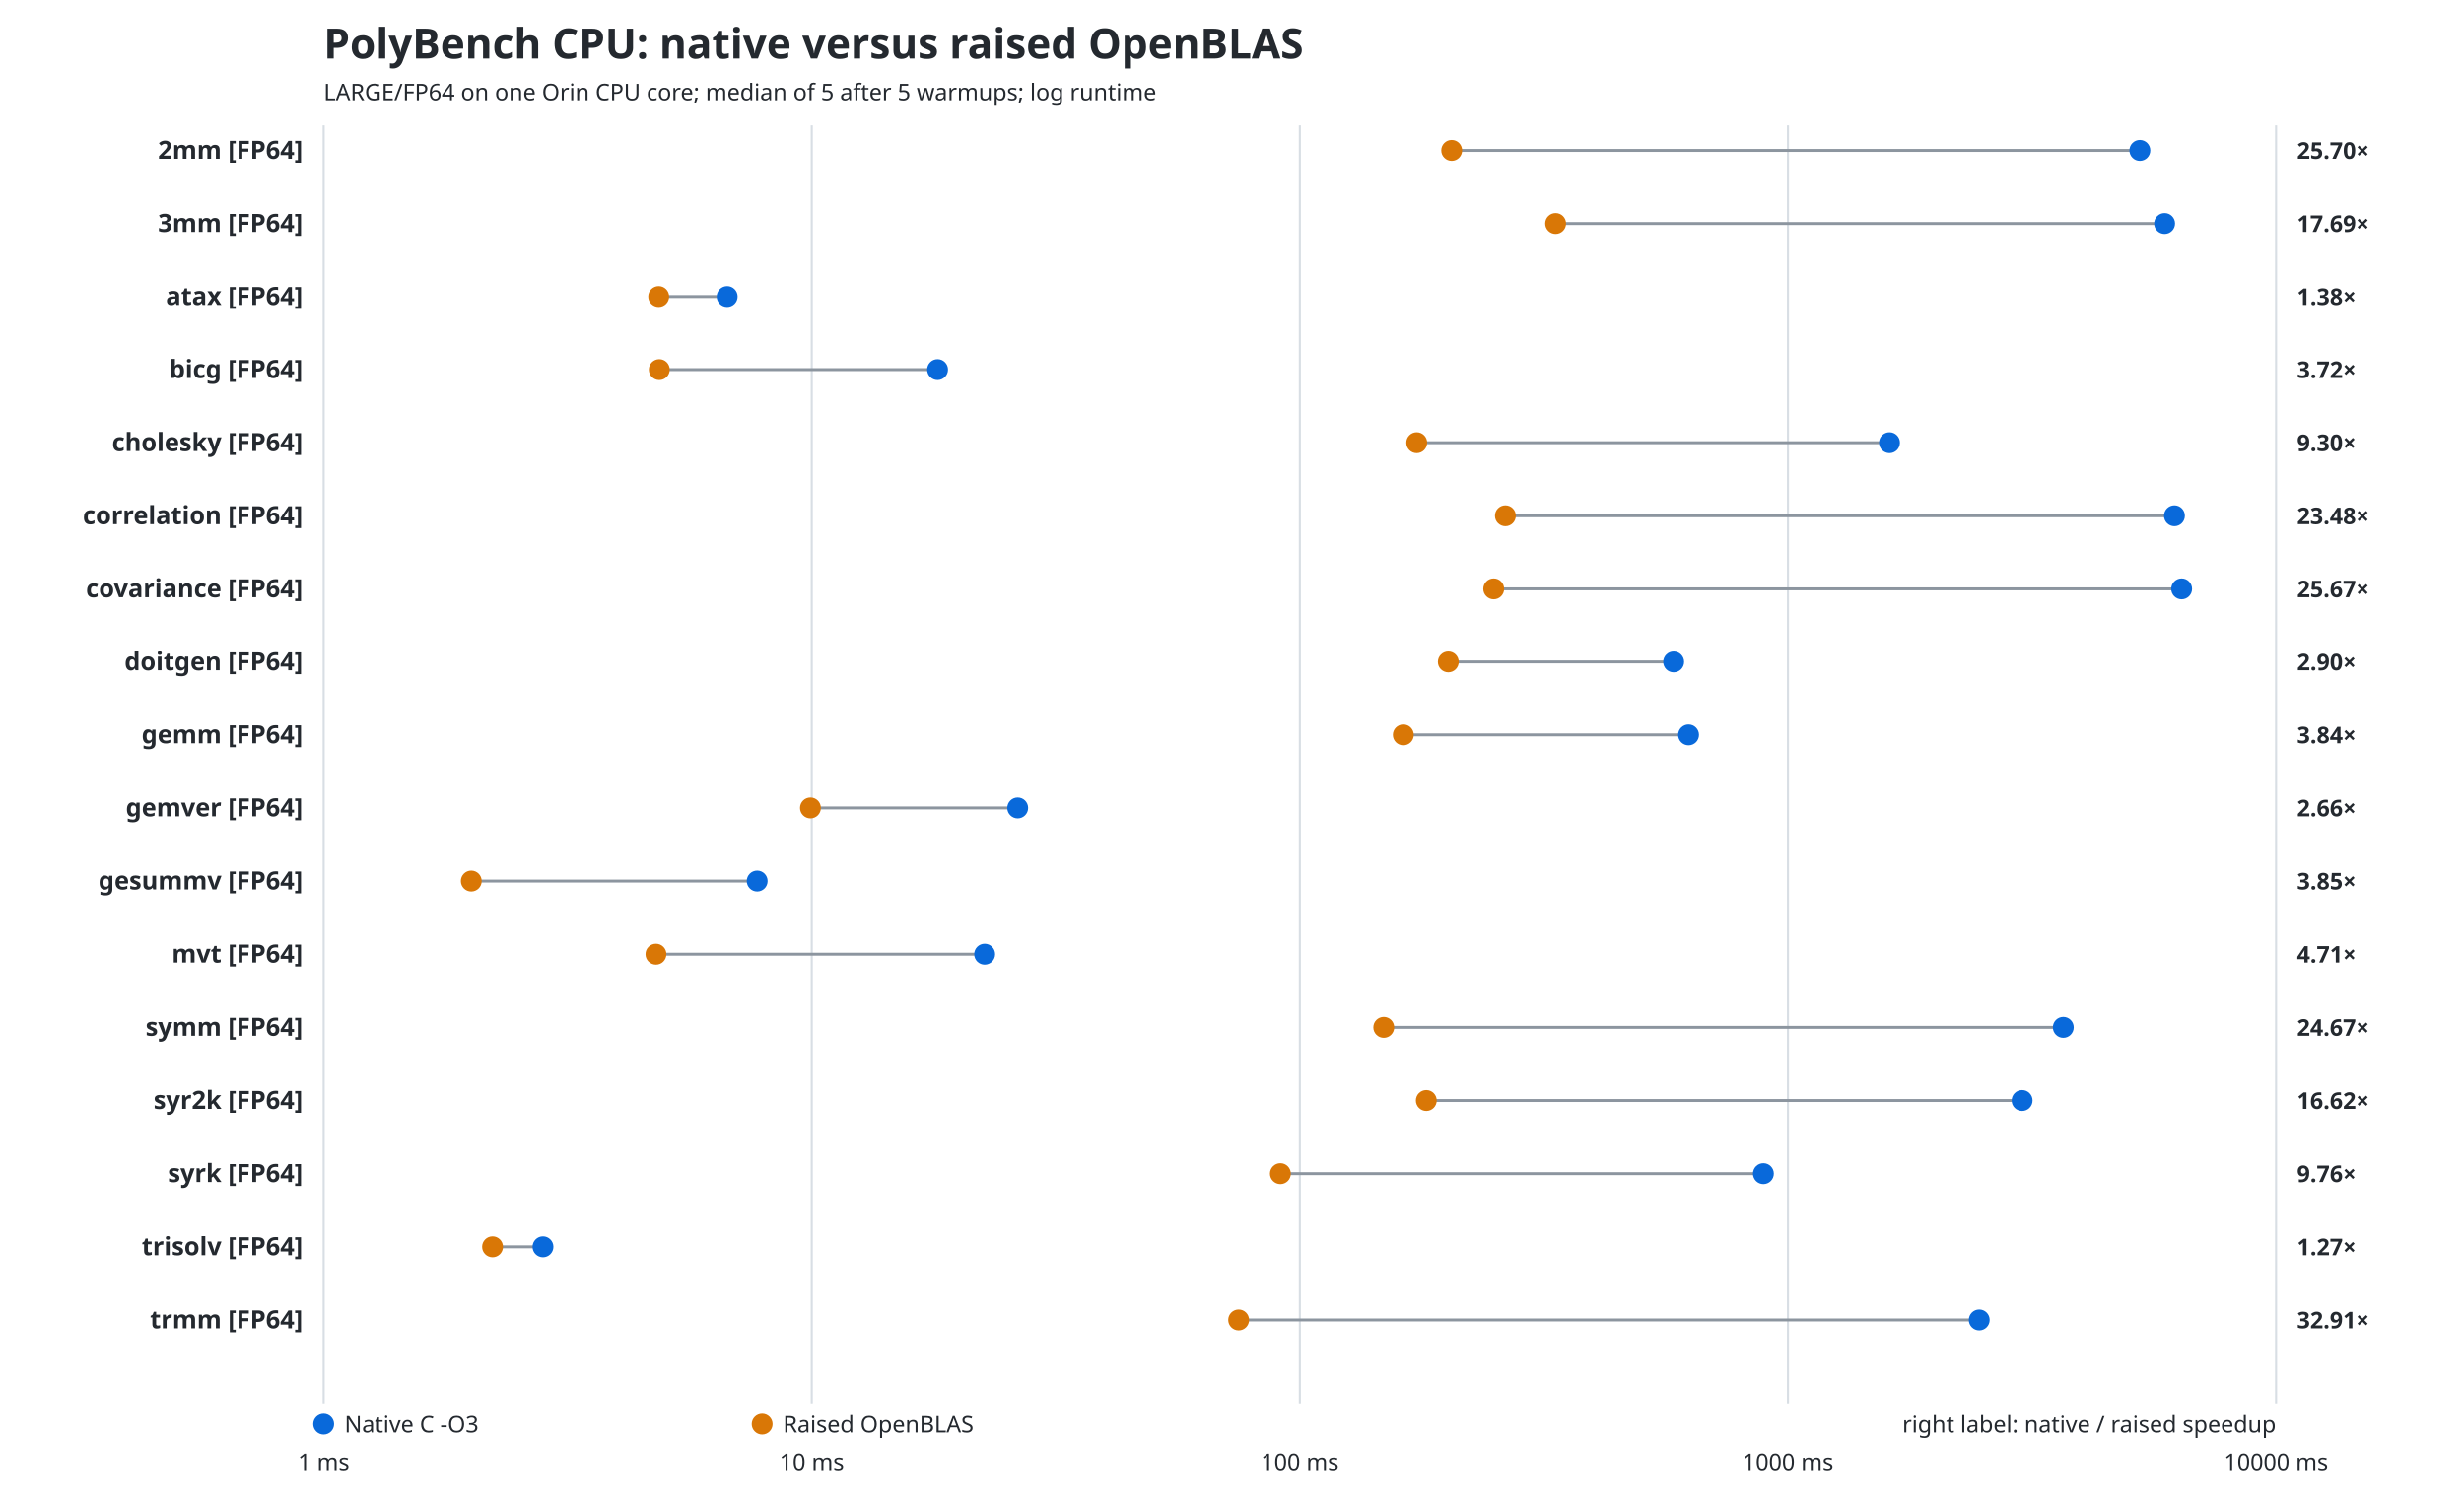
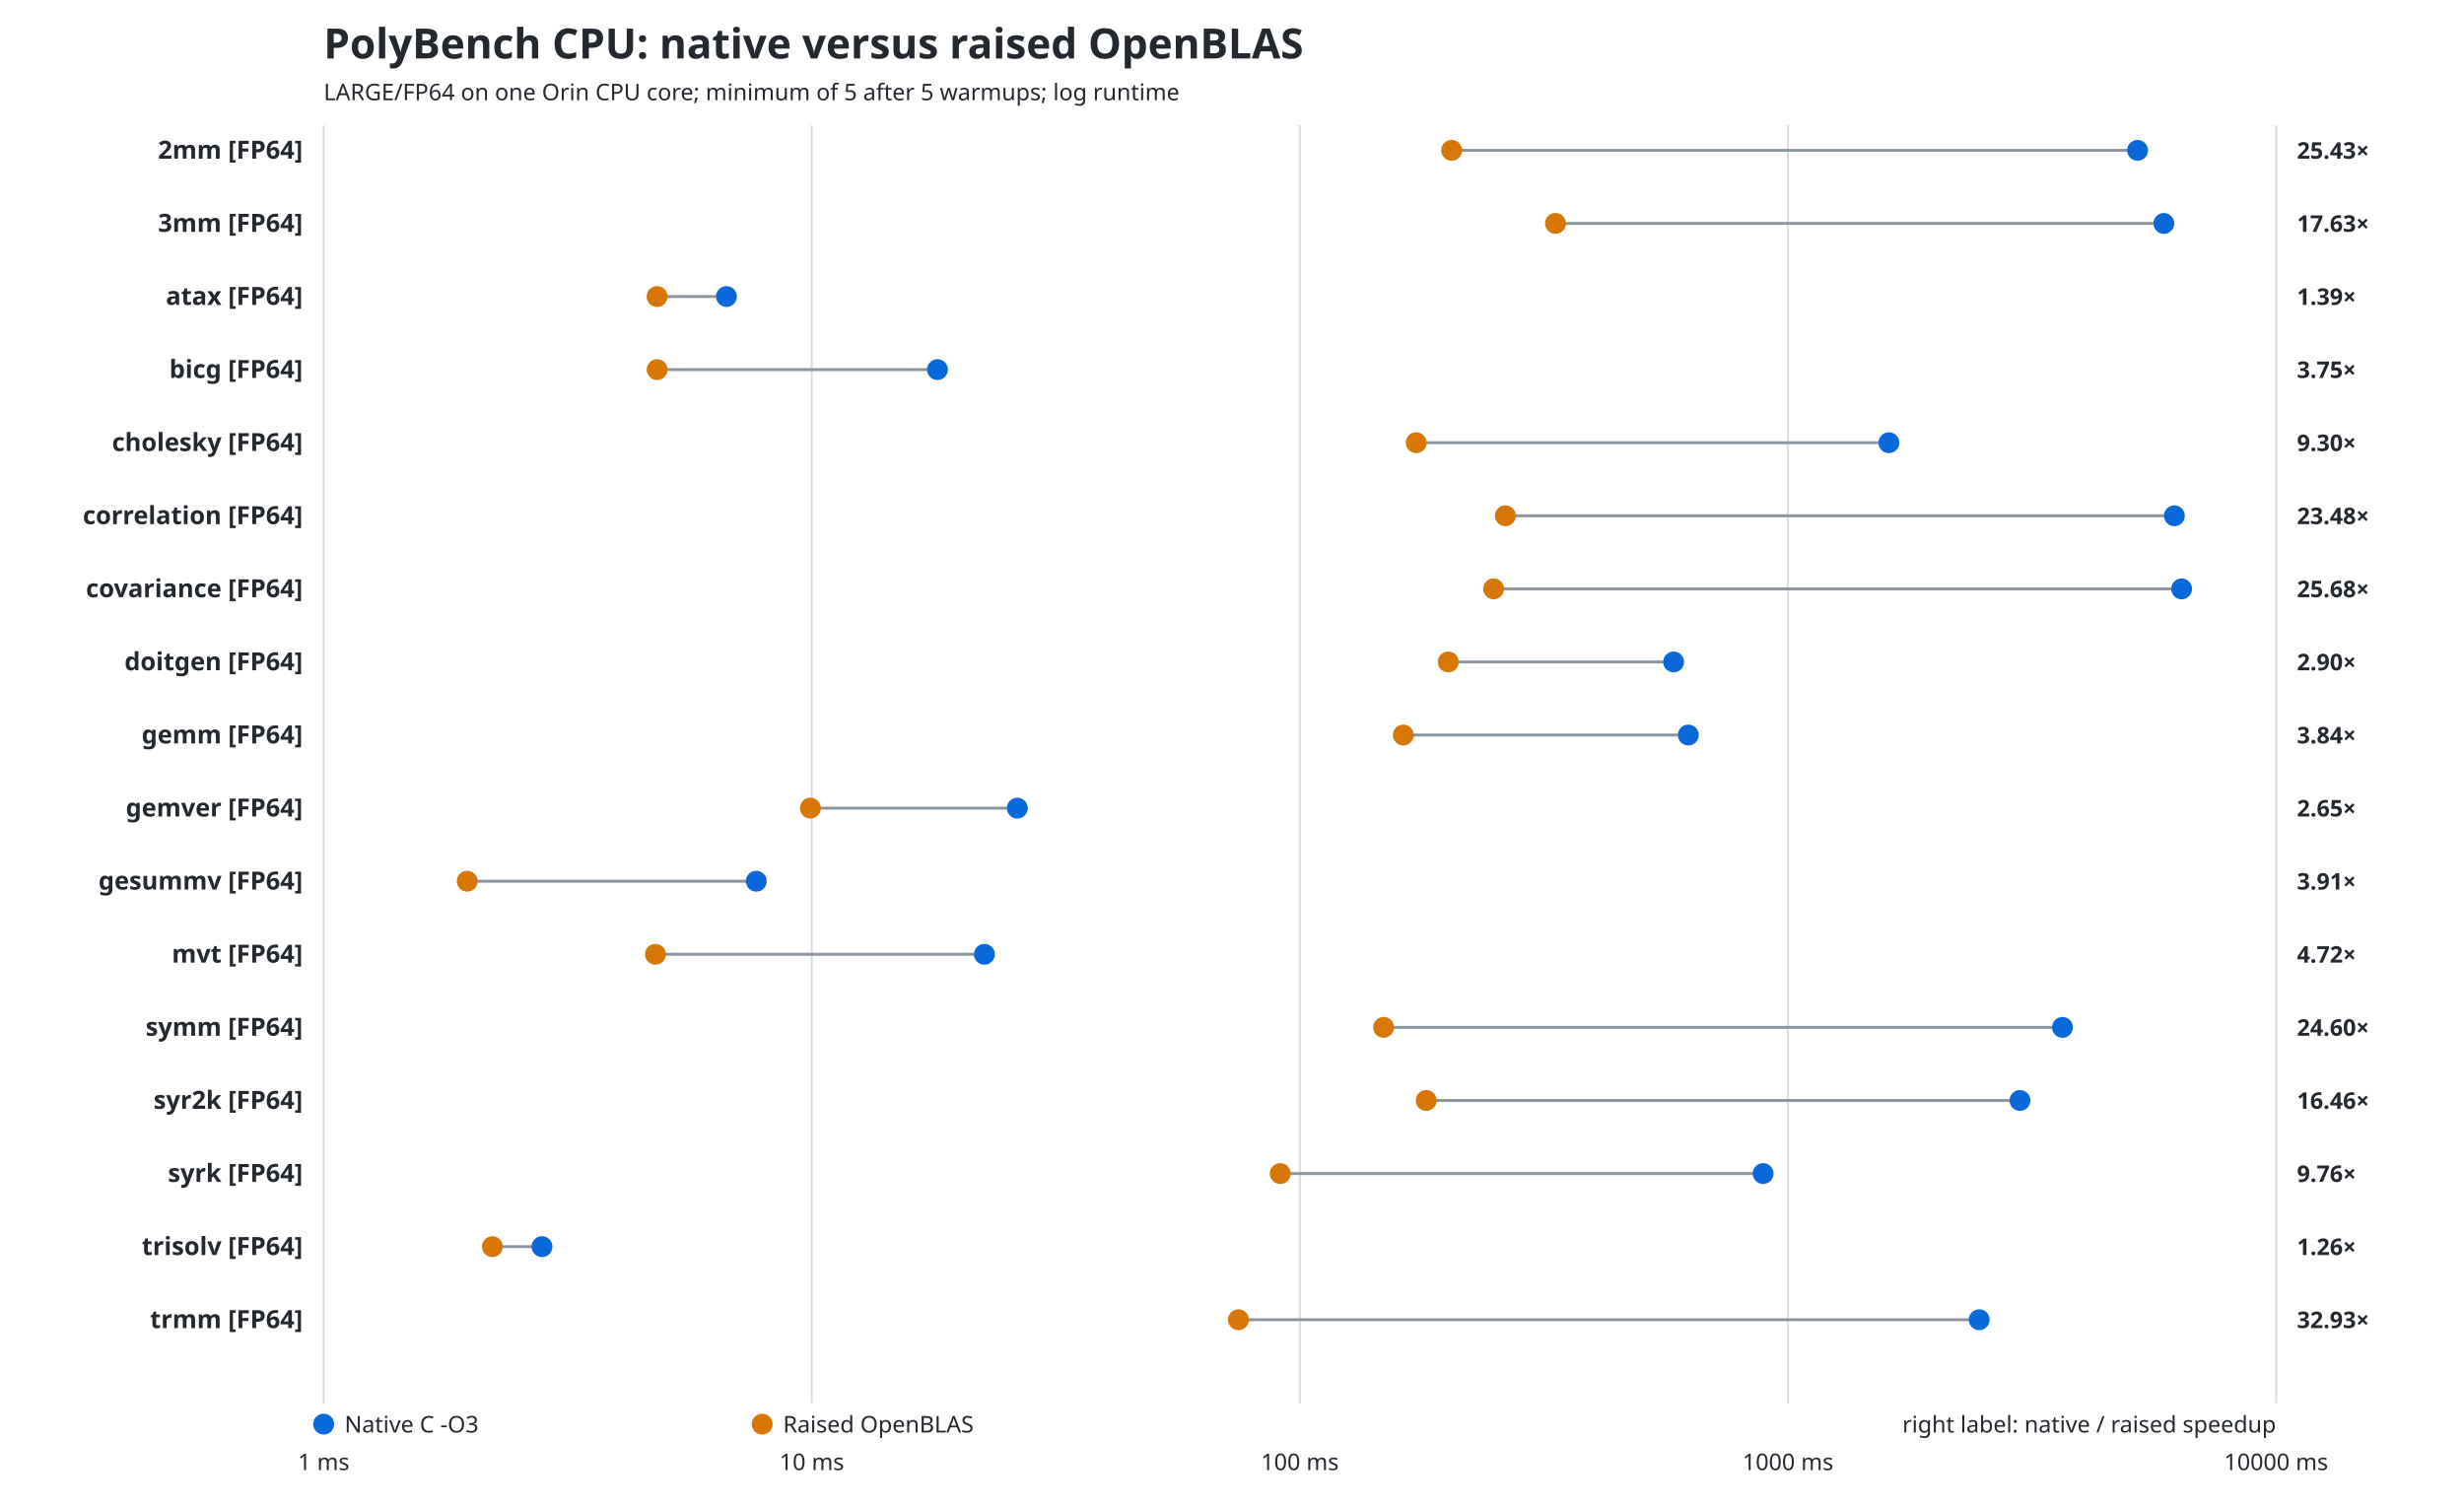
<svg xmlns="http://www.w3.org/2000/svg" viewBox="0 0 1180 722" role="img" aria-label="PolyBench CPU: native versus raised OpenBLAS">
  <style>text{font-family:system-ui,sans-serif;fill:#24292f}.title{font-size:20px;font-weight:700}.axis{font-size:11px}.kernel{font-size:12px;font-weight:600}.ratio{font-size:11px;font-weight:700}.grid{stroke:#d8dee4;stroke-width:1}.pair{stroke:#8c959f;stroke-width:1.4}</style>
  <text class="title" x="155" y="28">PolyBench CPU: native versus raised OpenBLAS</text>
-   <text class="axis" x="155" y="48">LARGE/FP64 on one Orin CPU core; median of 5 after 5 warmups; log runtime</text>
+   <text class="axis" x="155" y="48">LARGE/FP64 on one Orin CPU core; minimum of 5 after 5 warmups; log runtime</text>
  <line class="grid" x1="155.00" y1="60" x2="155.00" y2="672" />
  <text class="axis" x="155.00" y="704" text-anchor="middle">1 ms</text>
  <line class="grid" x1="388.75" y1="60" x2="388.75" y2="672" />
  <text class="axis" x="388.75" y="704" text-anchor="middle">10 ms</text>
  <line class="grid" x1="622.50" y1="60" x2="622.50" y2="672" />
  <text class="axis" x="622.50" y="704" text-anchor="middle">100 ms</text>
  <line class="grid" x1="856.25" y1="60" x2="856.25" y2="672" />
  <text class="axis" x="856.25" y="704" text-anchor="middle">1000 ms</text>
  <line class="grid" x1="1090.00" y1="60" x2="1090.00" y2="672" />
  <text class="axis" x="1090.00" y="704" text-anchor="middle">10000 ms</text>
  <text class="kernel" x="145" y="76" text-anchor="end">2mm [FP64]</text>
-   <line class="pair" x1="1024.78" y1="72" x2="695.22" y2="72" />
-   <circle cx="1024.78" cy="72" r="5" fill="#0969da" />
-   <circle cx="695.22" cy="72" r="5" fill="#d97706" />
-   <text class="ratio" x="1100" y="76">25.70×</text>
+   <line class="pair" x1="1023.67" y1="72" x2="695.19" y2="72" />
+   <circle cx="1023.67" cy="72" r="5" fill="#0969da" />
+   <circle cx="695.19" cy="72" r="5" fill="#d97706" />
+   <text class="ratio" x="1100" y="76">25.43×</text>
  <text class="kernel" x="145" y="111" text-anchor="end">3mm [FP64]</text>
-   <line class="pair" x1="1036.62" y1="107" x2="744.98" y2="107" />
-   <circle cx="1036.62" cy="107" r="5" fill="#0969da" />
-   <circle cx="744.98" cy="107" r="5" fill="#d97706" />
-   <text class="ratio" x="1100" y="111">17.69×</text>
+   <line class="pair" x1="1036.25" y1="107" x2="744.91" y2="107" />
+   <circle cx="1036.25" cy="107" r="5" fill="#0969da" />
+   <circle cx="744.91" cy="107" r="5" fill="#d97706" />
+   <text class="ratio" x="1100" y="111">17.63×</text>
  <text class="kernel" x="145" y="146" text-anchor="end">atax [FP64]</text>
-   <line class="pair" x1="348.23" y1="142" x2="315.44" y2="142" />
-   <circle cx="348.23" cy="142" r="5" fill="#0969da" />
-   <circle cx="315.44" cy="142" r="5" fill="#d97706" />
-   <text class="ratio" x="1100" y="146">1.38×</text>
+   <line class="pair" x1="347.90" y1="142" x2="314.68" y2="142" />
+   <circle cx="347.90" cy="142" r="5" fill="#0969da" />
+   <circle cx="314.68" cy="142" r="5" fill="#d97706" />
+   <text class="ratio" x="1100" y="146">1.39×</text>
  <text class="kernel" x="145" y="181" text-anchor="end">bicg [FP64]</text>
-   <line class="pair" x1="448.99" y1="177" x2="315.73" y2="177" />
-   <circle cx="448.99" cy="177" r="5" fill="#0969da" />
-   <circle cx="315.73" cy="177" r="5" fill="#d97706" />
-   <text class="ratio" x="1100" y="181">3.72×</text>
+   <line class="pair" x1="448.95" y1="177" x2="314.69" y2="177" />
+   <circle cx="448.95" cy="177" r="5" fill="#0969da" />
+   <circle cx="314.69" cy="177" r="5" fill="#d97706" />
+   <text class="ratio" x="1100" y="181">3.75×</text>
  <text class="kernel" x="145" y="216" text-anchor="end">cholesky [FP64]</text>
-   <line class="pair" x1="904.87" y1="212" x2="678.46" y2="212" />
-   <circle cx="904.87" cy="212" r="5" fill="#0969da" />
-   <circle cx="678.46" cy="212" r="5" fill="#d97706" />
+   <line class="pair" x1="904.59" y1="212" x2="678.22" y2="212" />
+   <circle cx="904.59" cy="212" r="5" fill="#0969da" />
+   <circle cx="678.22" cy="212" r="5" fill="#d97706" />
  <text class="ratio" x="1100" y="216">9.30×</text>
  <text class="kernel" x="145" y="251" text-anchor="end">correlation [FP64]</text>
-   <line class="pair" x1="1041.32" y1="247" x2="720.93" y2="247" />
-   <circle cx="1041.32" cy="247" r="5" fill="#0969da" />
-   <circle cx="720.93" cy="247" r="5" fill="#d97706" />
+   <line class="pair" x1="1041.30" y1="247" x2="720.92" y2="247" />
+   <circle cx="1041.30" cy="247" r="5" fill="#0969da" />
+   <circle cx="720.92" cy="247" r="5" fill="#d97706" />
  <text class="ratio" x="1100" y="251">23.48×</text>
  <text class="kernel" x="145" y="286" text-anchor="end">covariance [FP64]</text>
-   <line class="pair" x1="1044.78" y1="282" x2="715.33" y2="282" />
-   <circle cx="1044.78" cy="282" r="5" fill="#0969da" />
-   <circle cx="715.33" cy="282" r="5" fill="#d97706" />
-   <text class="ratio" x="1100" y="286">25.67×</text>
+   <line class="pair" x1="1044.77" y1="282" x2="715.27" y2="282" />
+   <circle cx="1044.77" cy="282" r="5" fill="#0969da" />
+   <circle cx="715.27" cy="282" r="5" fill="#d97706" />
+   <text class="ratio" x="1100" y="286">25.68×</text>
  <text class="kernel" x="145" y="321" text-anchor="end">doitgen [FP64]</text>
-   <line class="pair" x1="801.51" y1="317" x2="693.60" y2="317" />
-   <circle cx="801.51" cy="317" r="5" fill="#0969da" />
-   <circle cx="693.60" cy="317" r="5" fill="#d97706" />
+   <line class="pair" x1="801.49" y1="317" x2="693.57" y2="317" />
+   <circle cx="801.49" cy="317" r="5" fill="#0969da" />
+   <circle cx="693.57" cy="317" r="5" fill="#d97706" />
  <text class="ratio" x="1100" y="321">2.90×</text>
  <text class="kernel" x="145" y="356" text-anchor="end">gemm [FP64]</text>
-   <line class="pair" x1="808.64" y1="352" x2="672.05" y2="352" />
-   <circle cx="808.64" cy="352" r="5" fill="#0969da" />
-   <circle cx="672.05" cy="352" r="5" fill="#d97706" />
+   <line class="pair" x1="808.52" y1="352" x2="672.03" y2="352" />
+   <circle cx="808.52" cy="352" r="5" fill="#0969da" />
+   <circle cx="672.03" cy="352" r="5" fill="#d97706" />
  <text class="ratio" x="1100" y="356">3.84×</text>
  <text class="kernel" x="145" y="391" text-anchor="end">gemver [FP64]</text>
-   <line class="pair" x1="487.37" y1="387" x2="388.12" y2="387" />
-   <circle cx="487.37" cy="387" r="5" fill="#0969da" />
-   <circle cx="388.12" cy="387" r="5" fill="#d97706" />
-   <text class="ratio" x="1100" y="391">2.66×</text>
+   <line class="pair" x1="487.18" y1="387" x2="388.09" y2="387" />
+   <circle cx="487.18" cy="387" r="5" fill="#0969da" />
+   <circle cx="388.09" cy="387" r="5" fill="#d97706" />
+   <text class="ratio" x="1100" y="391">2.65×</text>
  <text class="kernel" x="145" y="426" text-anchor="end">gesummv [FP64]</text>
-   <line class="pair" x1="362.61" y1="422" x2="225.69" y2="422" />
-   <circle cx="362.61" cy="422" r="5" fill="#0969da" />
-   <circle cx="225.69" cy="422" r="5" fill="#d97706" />
-   <text class="ratio" x="1100" y="426">3.85×</text>
+   <line class="pair" x1="362.18" y1="422" x2="223.75" y2="422" />
+   <circle cx="362.18" cy="422" r="5" fill="#0969da" />
+   <circle cx="223.75" cy="422" r="5" fill="#d97706" />
+   <text class="ratio" x="1100" y="426">3.91×</text>
  <text class="kernel" x="145" y="461" text-anchor="end">mvt [FP64]</text>
-   <line class="pair" x1="471.55" y1="457" x2="314.13" y2="457" />
-   <circle cx="471.55" cy="457" r="5" fill="#0969da" />
-   <circle cx="314.13" cy="457" r="5" fill="#d97706" />
-   <text class="ratio" x="1100" y="461">4.71×</text>
+   <line class="pair" x1="471.42" y1="457" x2="313.89" y2="457" />
+   <circle cx="471.42" cy="457" r="5" fill="#0969da" />
+   <circle cx="313.89" cy="457" r="5" fill="#d97706" />
+   <text class="ratio" x="1100" y="461">4.72×</text>
  <text class="kernel" x="145" y="496" text-anchor="end">symm [FP64]</text>
-   <line class="pair" x1="988.11" y1="492" x2="662.69" y2="492" />
-   <circle cx="988.11" cy="492" r="5" fill="#0969da" />
-   <circle cx="662.69" cy="492" r="5" fill="#d97706" />
-   <text class="ratio" x="1100" y="496">24.67×</text>
+   <line class="pair" x1="987.71" y1="492" x2="662.60" y2="492" />
+   <circle cx="987.71" cy="492" r="5" fill="#0969da" />
+   <circle cx="662.60" cy="492" r="5" fill="#d97706" />
+   <text class="ratio" x="1100" y="496">24.60×</text>
  <text class="kernel" x="145" y="531" text-anchor="end">syr2k [FP64]</text>
-   <line class="pair" x1="968.38" y1="527" x2="683.05" y2="527" />
-   <circle cx="968.38" cy="527" r="5" fill="#0969da" />
-   <circle cx="683.05" cy="527" r="5" fill="#d97706" />
-   <text class="ratio" x="1100" y="531">16.62×</text>
+   <line class="pair" x1="967.35" y1="527" x2="683.01" y2="527" />
+   <circle cx="967.35" cy="527" r="5" fill="#0969da" />
+   <circle cx="683.01" cy="527" r="5" fill="#d97706" />
+   <text class="ratio" x="1100" y="531">16.46×</text>
  <text class="kernel" x="145" y="566" text-anchor="end">syrk [FP64]</text>
-   <line class="pair" x1="844.48" y1="562" x2="613.17" y2="562" />
-   <circle cx="844.48" cy="562" r="5" fill="#0969da" />
-   <circle cx="613.17" cy="562" r="5" fill="#d97706" />
+   <line class="pair" x1="844.36" y1="562" x2="613.10" y2="562" />
+   <circle cx="844.36" cy="562" r="5" fill="#0969da" />
+   <circle cx="613.10" cy="562" r="5" fill="#d97706" />
  <text class="ratio" x="1100" y="566">9.76×</text>
  <text class="kernel" x="145" y="601" text-anchor="end">trisolv [FP64]</text>
-   <line class="pair" x1="260.03" y1="597" x2="235.89" y2="597" />
-   <circle cx="260.03" cy="597" r="5" fill="#0969da" />
-   <circle cx="235.89" cy="597" r="5" fill="#d97706" />
-   <text class="ratio" x="1100" y="601">1.27×</text>
+   <line class="pair" x1="259.56" y1="597" x2="235.80" y2="597" />
+   <circle cx="259.56" cy="597" r="5" fill="#0969da" />
+   <circle cx="235.80" cy="597" r="5" fill="#d97706" />
+   <text class="ratio" x="1100" y="601">1.26×</text>
  <text class="kernel" x="145" y="636" text-anchor="end">trmm [FP64]</text>
-   <line class="pair" x1="947.85" y1="632" x2="593.19" y2="632" />
-   <circle cx="947.85" cy="632" r="5" fill="#0969da" />
-   <circle cx="593.19" cy="632" r="5" fill="#d97706" />
-   <text class="ratio" x="1100" y="636">32.91×</text>
+   <line class="pair" x1="947.83" y1="632" x2="593.08" y2="632" />
+   <circle cx="947.83" cy="632" r="5" fill="#0969da" />
+   <circle cx="593.08" cy="632" r="5" fill="#d97706" />
+   <text class="ratio" x="1100" y="636">32.93×</text>
  <circle cx="155" cy="682" r="5" fill="#0969da" />
  <text class="axis" x="165" y="686">Native C -O3</text>
  <circle cx="365" cy="682" r="5" fill="#d97706" />
  <text class="axis" x="375" y="686">Raised OpenBLAS</text>
  <text class="axis" x="1090" y="686" text-anchor="end">right label: native / raised speedup</text>
</svg>
